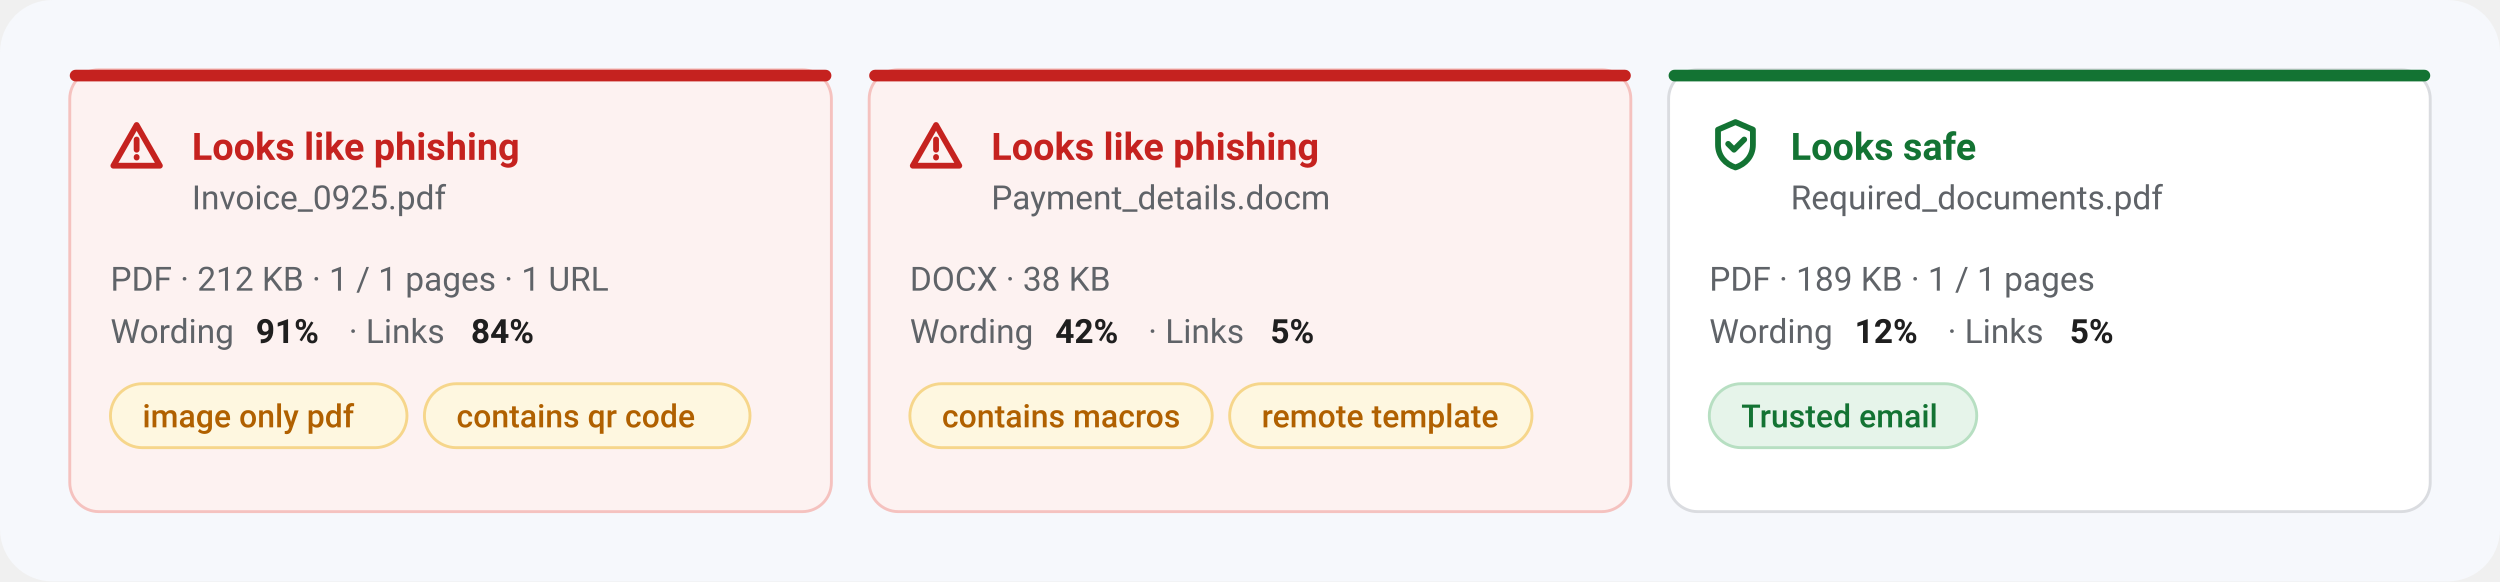
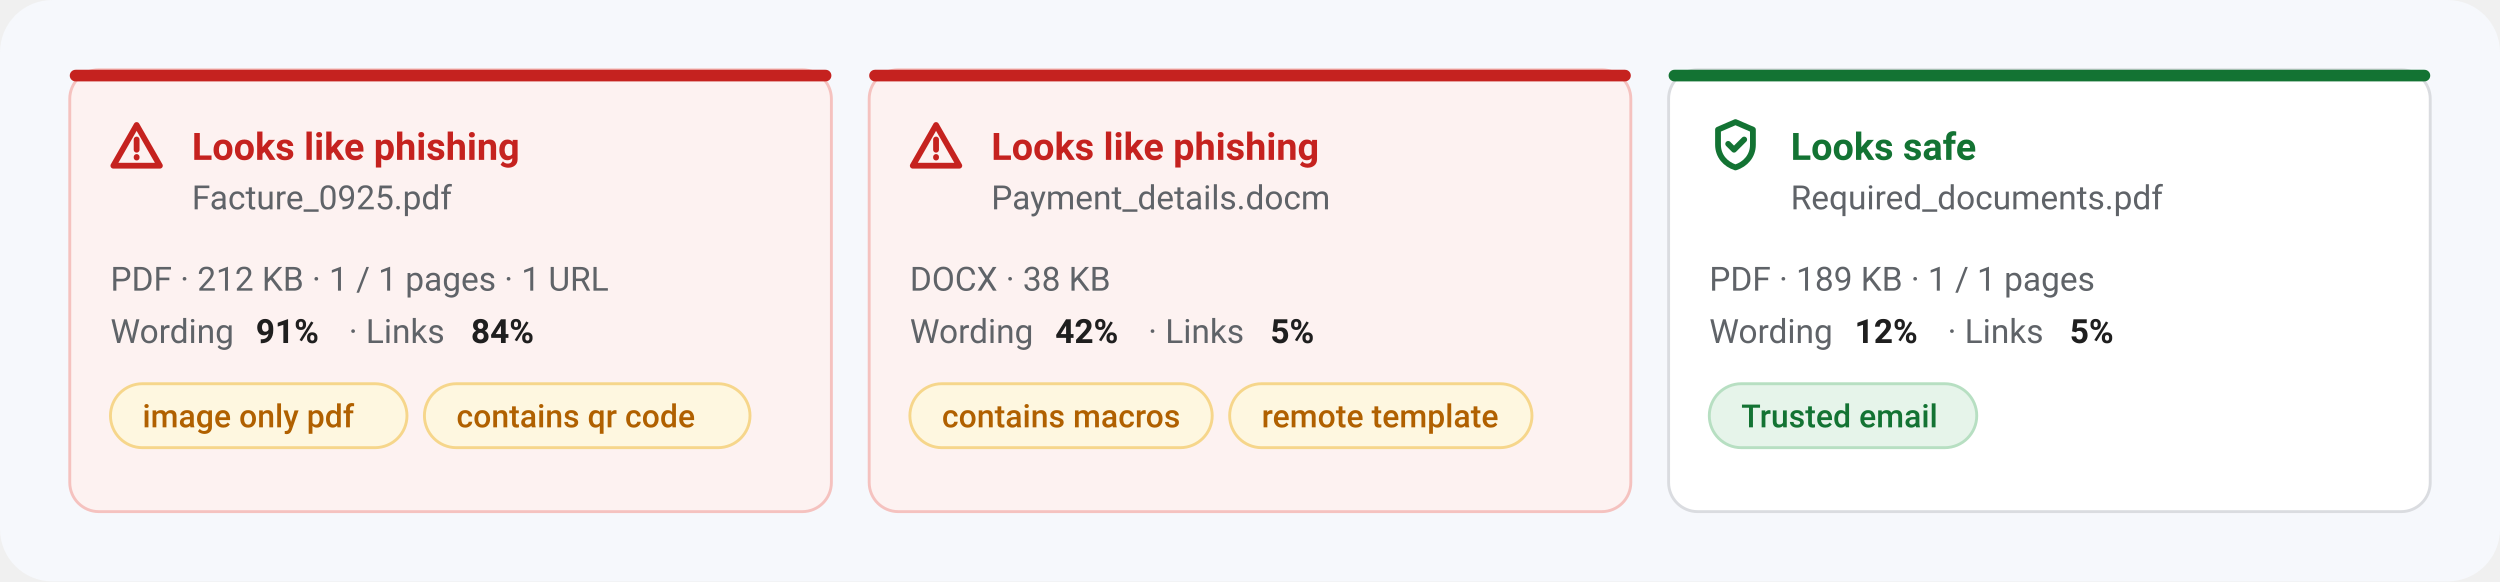
<svg xmlns="http://www.w3.org/2000/svg" width="860" height="200" viewBox="0 0 860 200" role="img" aria-labelledby="t d">
  <style>
    text { font-family: "Google Sans", Roboto, "Segoe UI", Helvetica, Arial, sans-serif; }
    .ic { fill: none; stroke-width: 2; stroke-linecap: round; stroke-linejoin: round; }
  </style>
  <rect x="0" y="0" width="860" height="200" rx="18" fill="#f6f8fc" />
  <g transform="translate(24 24)">
    <rect width="262" height="152" rx="10" fill="#fdf2f1" stroke="#f5c2bf" />
    <rect width="262" height="4" rx="2" fill="#c5221f" />
    <g transform="translate(14 18)" class="ic" stroke="#c5221f">
      <path d="M9 1 L17 15 L1 15 Z" />
      <path d="M9 6 V9.5 M9 12 V12.2" />
    </g>
    <text x="42" y="31" font-size="13" font-weight="600" fill="#c5221f">Looks like phishing</text>
-     <text x="42" y="48" font-size="11.5" fill="#5f6368">Invoice_0925.pdf</text>
+     <text x="42" y="48" font-size="11.5" fill="#5f6368">Facture_0925.pdf</text>
    <text x="14" y="76" font-size="11.5" fill="#5f6368">PDF · 212 KB · 1 / 1 pages · 1 URL</text>
    <text x="14" y="94" font-size="11.5" fill="#5f6368">Wording</text>
    <text x="64" y="94" font-size="11.5" font-weight="600" fill="#1f1f1f">91%</text>
    <text x="96" y="94" font-size="11.5" fill="#5f6368">· Links</text>
    <text x="138" y="94" font-size="11.5" font-weight="600" fill="#1f1f1f">84%</text>
    <rect x="14" y="108" width="102" height="22" rx="11" fill="#fef7e0" stroke="#f6d68b" />
    <text x="25" y="123" font-size="11" font-weight="500" fill="#b06000">image only pdf</text>
    <rect x="122" y="108" width="112" height="22" rx="11" fill="#fef7e0" stroke="#f6d68b" />
    <text x="133" y="123" font-size="11" font-weight="500" fill="#b06000">contains qr code</text>
  </g>
  <g transform="translate(299 24)">
    <rect width="262" height="152" rx="10" fill="#fdf2f1" stroke="#f5c2bf" />
    <rect width="262" height="4" rx="2" fill="#c5221f" />
    <g transform="translate(14 18)" class="ic" stroke="#c5221f">
      <path d="M9 1 L17 15 L1 15 Z" />
      <path d="M9 6 V9.5 M9 12 V12.2" />
    </g>
    <text x="42" y="31" font-size="13" font-weight="600" fill="#c5221f">Looks like phishing</text>
    <text x="42" y="48" font-size="11.5" fill="#5f6368">Payment_details.docm</text>
    <text x="14" y="76" font-size="11.5" fill="#5f6368">DOCX · 38 KB</text>
    <text x="14" y="94" font-size="11.5" fill="#5f6368">Wording</text>
    <text x="64" y="94" font-size="11.5" font-weight="600" fill="#1f1f1f">42%</text>
    <text x="96" y="94" font-size="11.5" fill="#5f6368">· Links</text>
    <text x="138" y="94" font-size="11.5" font-weight="600" fill="#1f1f1f">5%</text>
    <rect x="14" y="108" width="104" height="22" rx="11" fill="#fef7e0" stroke="#f6d68b" />
    <text x="25" y="123" font-size="11" font-weight="500" fill="#b06000">contains macros</text>
    <rect x="124" y="108" width="104" height="22" rx="11" fill="#fef7e0" stroke="#f6d68b" />
    <text x="135" y="123" font-size="11" font-weight="500" fill="#b06000">remote template</text>
  </g>
  <g transform="translate(574 24)">
    <rect width="262" height="152" rx="10" fill="#ffffff" stroke="#dadce0" />
    <rect width="262" height="4" rx="2" fill="#137333" />
    <g transform="translate(14 17)" class="ic" stroke="#137333">
      <path d="M9 1l6 2.6v5.2c0 3.9-2.6 6.7-6 7.8-3.4-1.1-6-3.9-6-7.8V3.6L9 1z" />
      <path d="M6.5 8.5l2 2 3.5-3.5" />
    </g>
    <text x="42" y="31" font-size="13" font-weight="600" fill="#137333">Looks safe</text>
    <text x="42" y="48" font-size="11.5" fill="#5f6368">Required_documents.pdf</text>
    <text x="14" y="76" font-size="11.5" fill="#5f6368">PDF · 189 KB · 1 / 1 pages</text>
    <text x="14" y="94" font-size="11.5" fill="#5f6368">Wording</text>
    <text x="64" y="94" font-size="11.5" font-weight="600" fill="#1f1f1f">12%</text>
    <text x="96" y="94" font-size="11.5" fill="#5f6368">· Links</text>
    <text x="138" y="94" font-size="11.5" font-weight="600" fill="#1f1f1f">5%</text>
    <rect x="14" y="108" width="92" height="22" rx="11" fill="#e6f4ea" stroke="#b7dfc2" />
    <text x="25" y="123" font-size="11" font-weight="500" fill="#137333">Trusted email</text>
  </g>
</svg>
